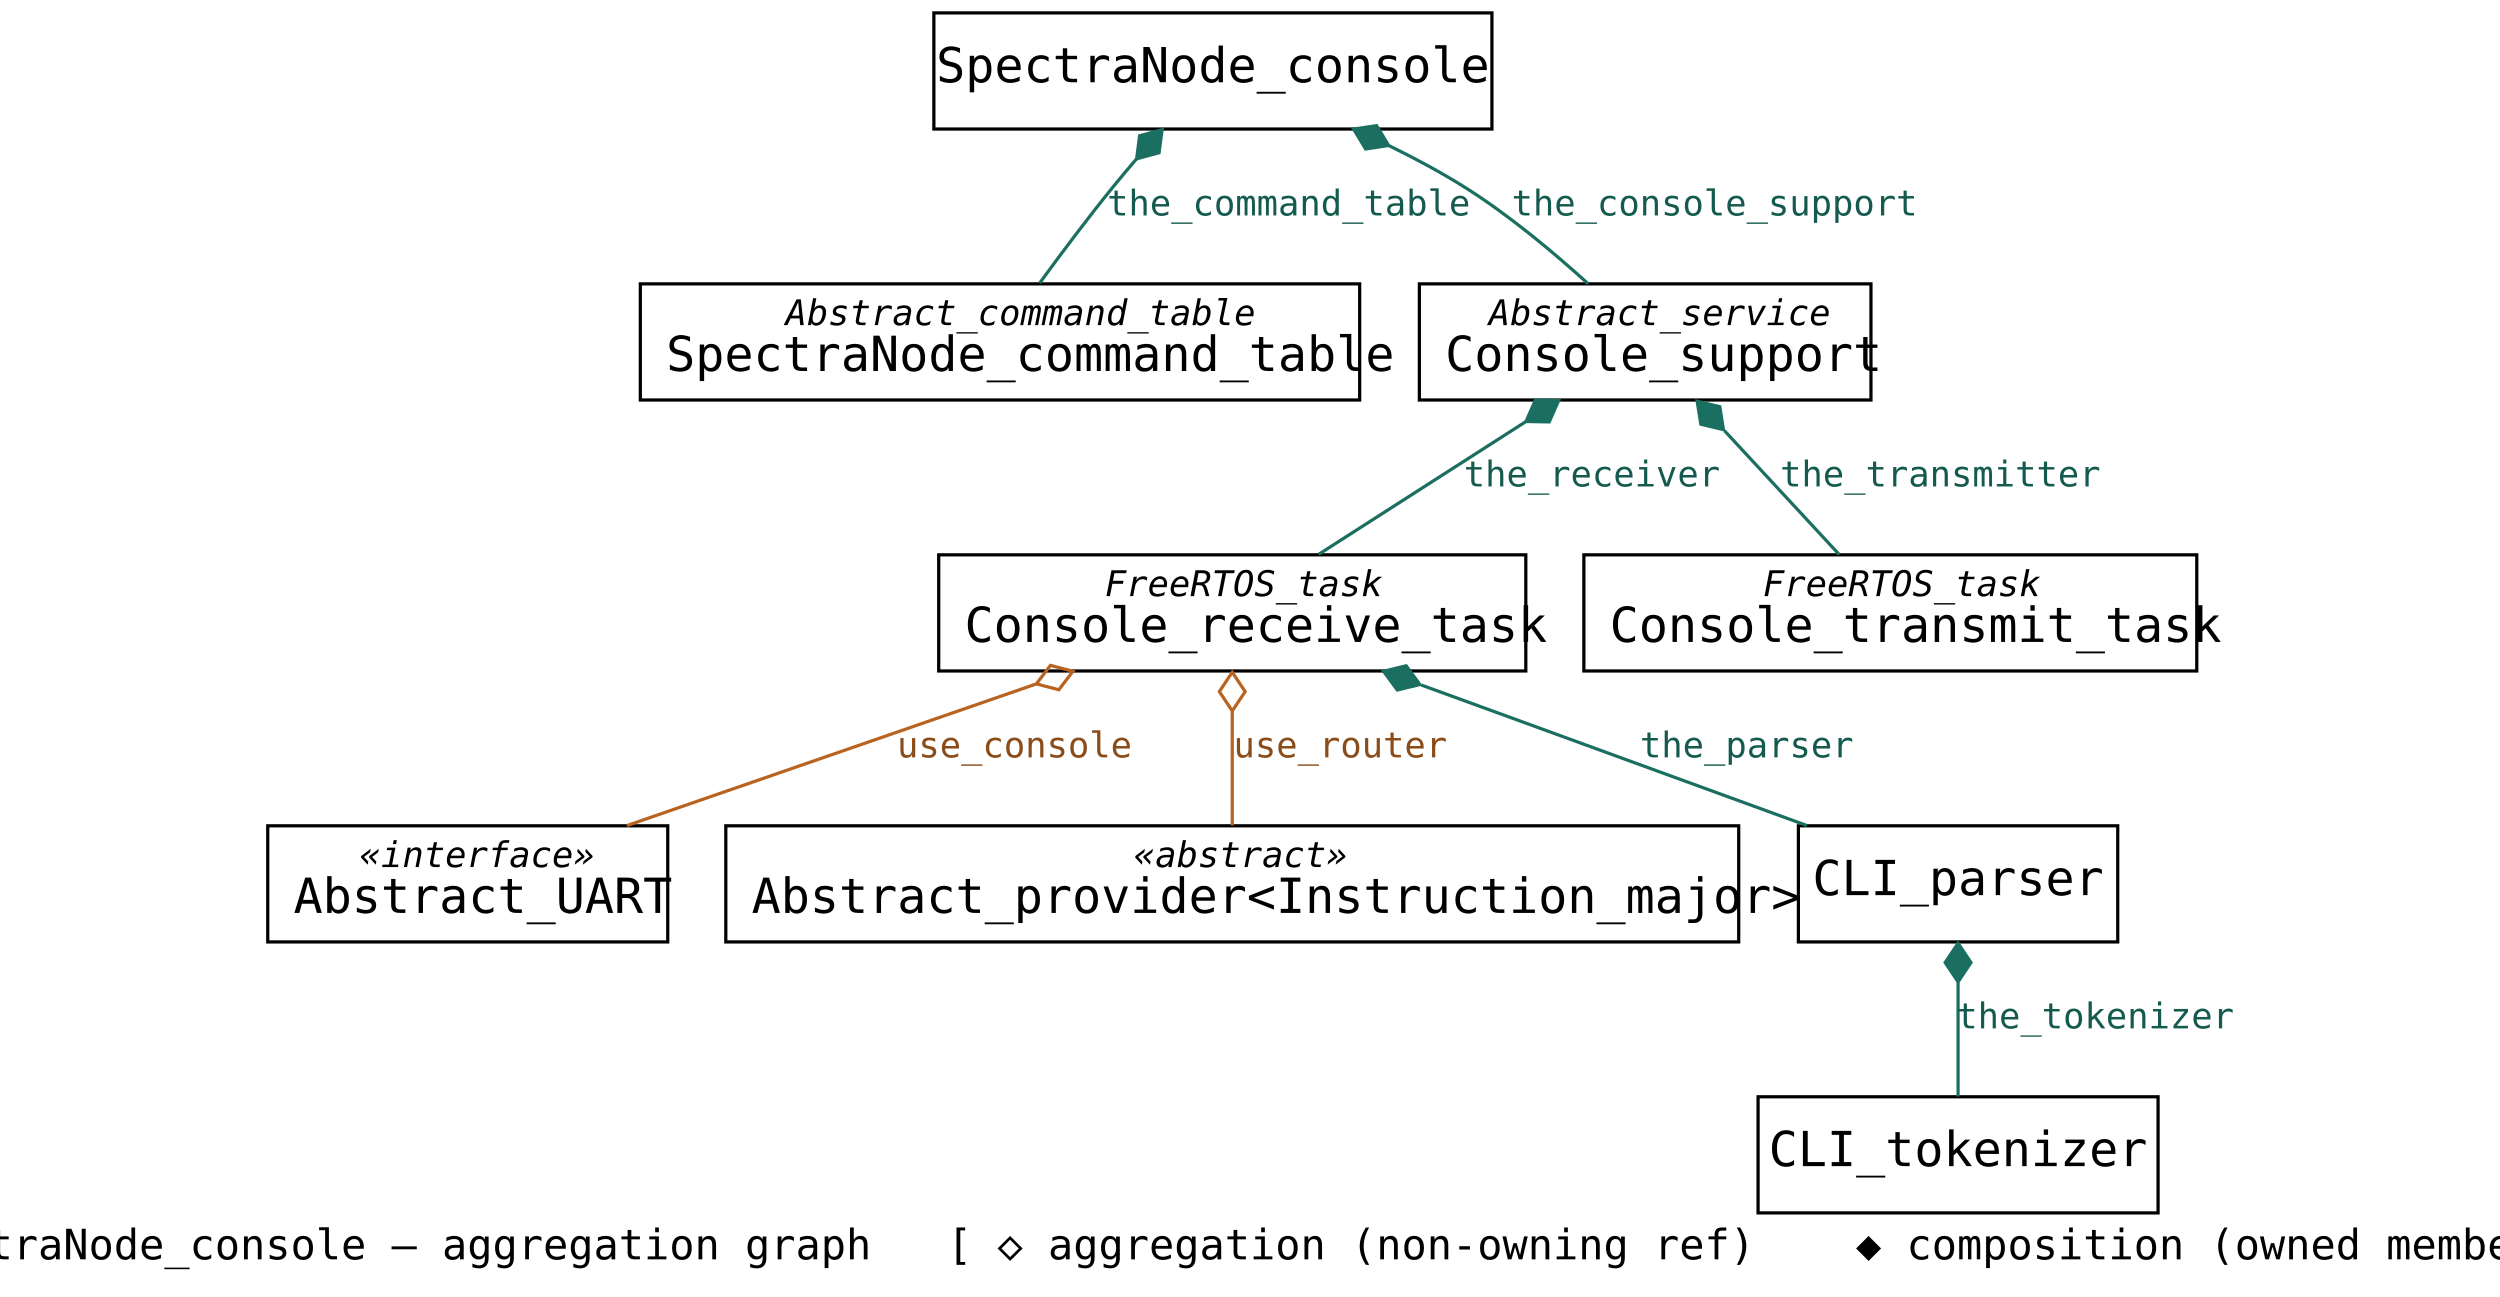
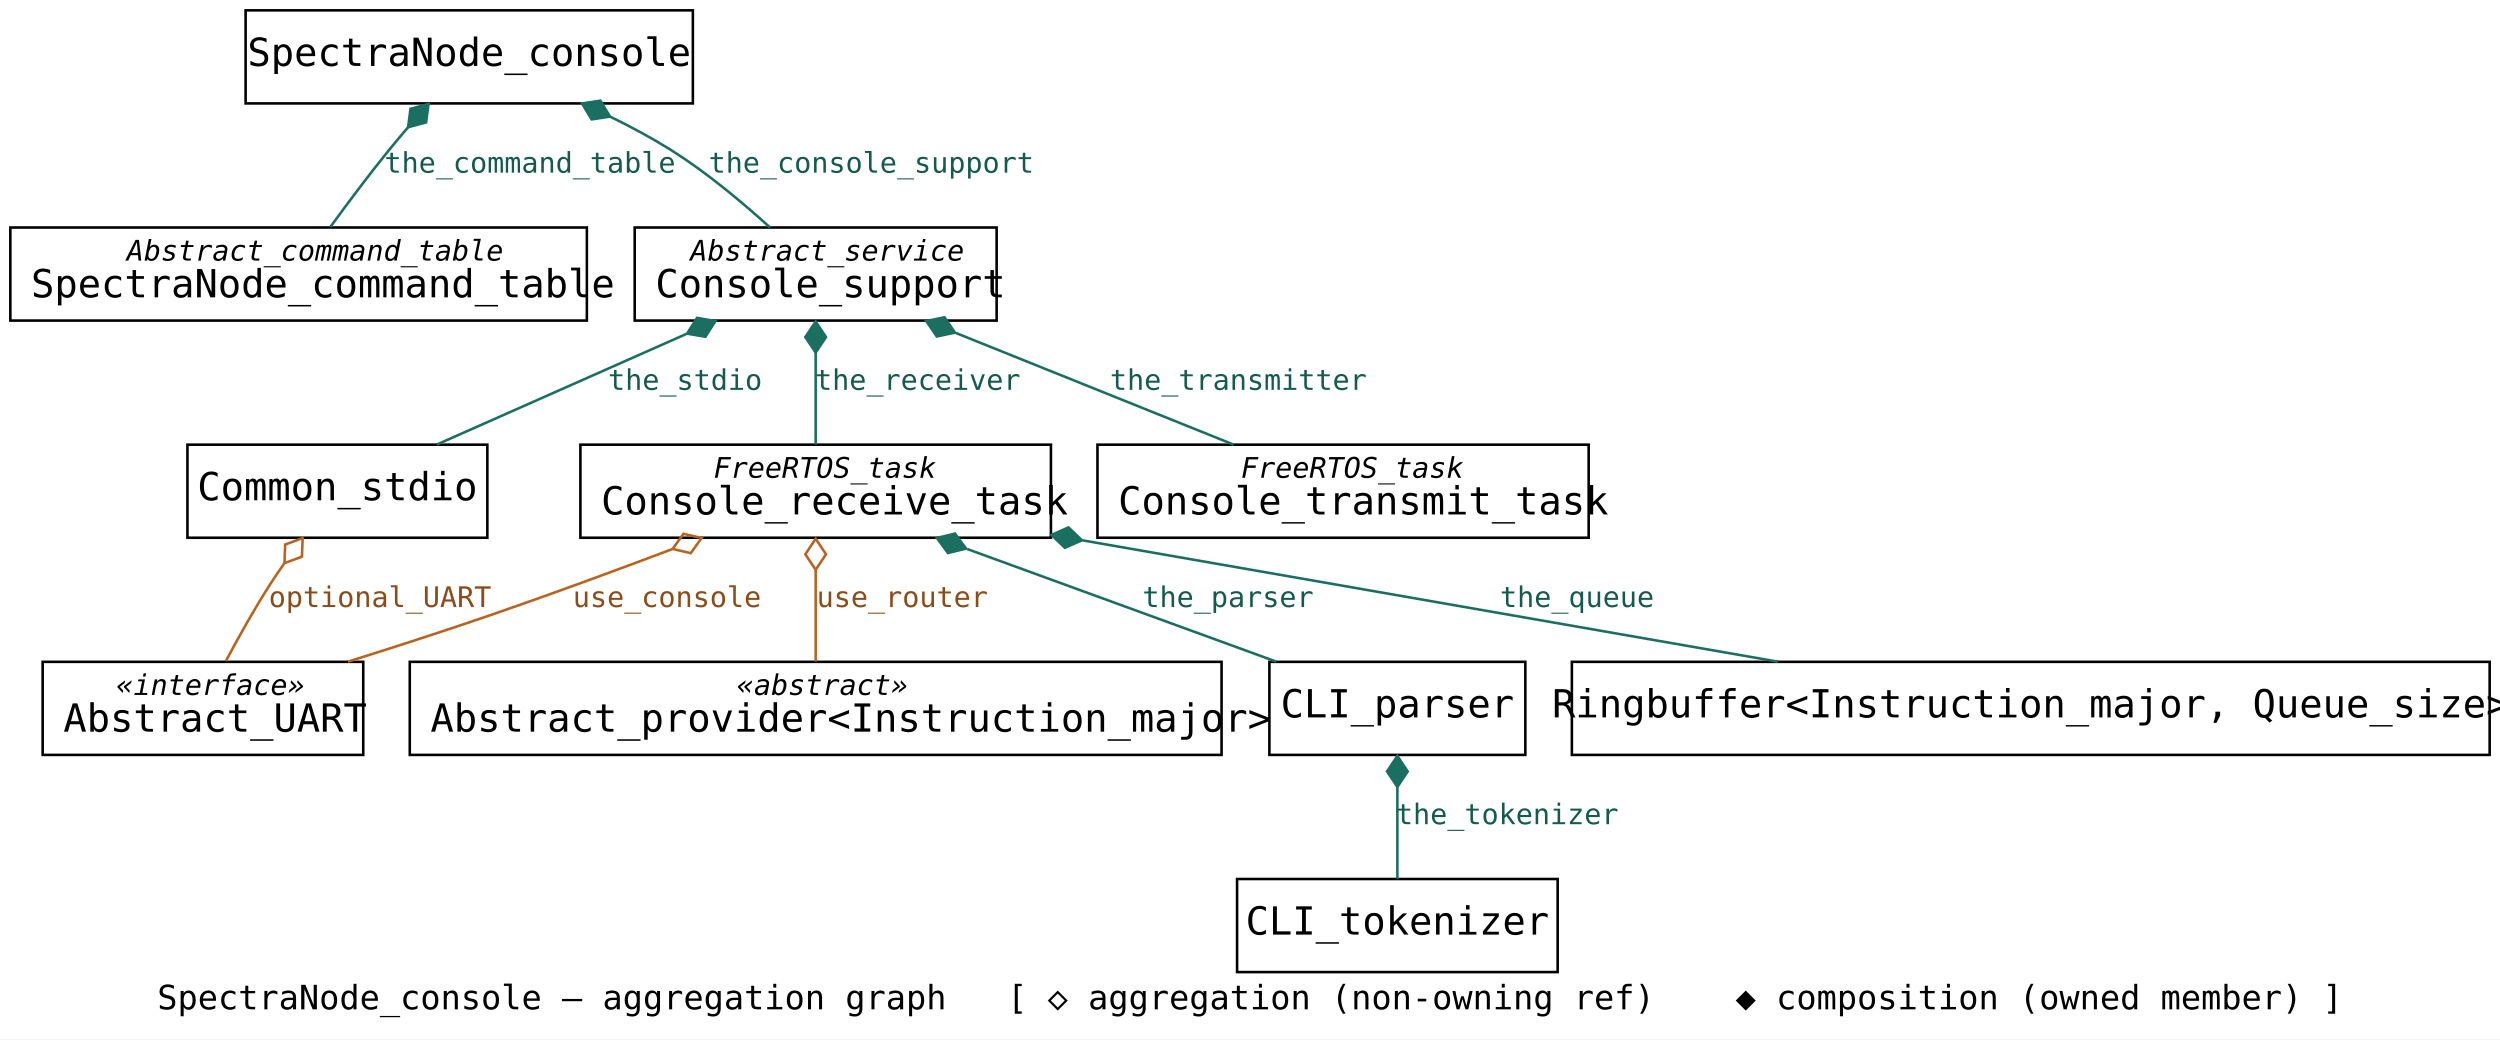
- <svg xmlns="http://www.w3.org/2000/svg" width="775pt" height="402pt" viewBox="0.00 0.00 775.00 402.00">
+ <svg xmlns="http://www.w3.org/2000/svg" width="967pt" height="402pt" viewBox="0.00 0.00 967.00 402.00">
  <g id="graph0" class="graph" transform="scale(1 1) rotate(0) translate(4 398)">
-     <polygon fill="white" stroke="transparent" points="-4,4 -4,-398 771,-398 771,4 -4,4" />
-     <text text-anchor="middle" x="383.5" y="-7.6" font-family="Consolas" font-size="13.00">SpectraNode_console — aggregation graph   [ ◇ aggregation (non-owning ref)    ◆ composition (owned member) ]</text>
+     <polygon fill="white" stroke="transparent" points="-4,4 -4,-398 963,-398 963,4 -4,4" />
+     <text text-anchor="middle" x="479.5" y="-7.6" font-family="Consolas" font-size="13.00">SpectraNode_console — aggregation graph   [ ◇ aggregation (non-owning ref)    ◆ composition (owned member) ]</text>
    <g id="node1" class="node">
-       <polygon fill="none" stroke="black" points="417.5,-310 194.5,-310 194.5,-274 417.5,-274 417.5,-310" />
-       <text text-anchor="start" x="239.5" y="-297.2" font-family="Consolas" font-style="italic" font-size="11.00">Abstract_command_table</text>
-       <text text-anchor="start" x="202.5" y="-283" font-family="Consolas" font-size="15.00">SpectraNode_command_table</text>
+       <polygon fill="none" stroke="black" points="264,-394 91,-394 91,-358 264,-358 264,-394" />
+       <text text-anchor="middle" x="177.5" y="-372.5" font-family="Consolas" font-size="15.00">SpectraNode_console</text>
    </g>
    <g id="node2" class="node">
-       <polygon fill="none" stroke="black" points="458.5,-394 285.5,-394 285.5,-358 458.5,-358 458.5,-394" />
-       <text text-anchor="middle" x="372" y="-372.5" font-family="Consolas" font-size="15.00">SpectraNode_console</text>
+       <polygon fill="none" stroke="black" points="223,-310 0,-310 0,-274 223,-274 223,-310" />
+       <text text-anchor="start" x="45" y="-297.2" font-family="Consolas" font-style="italic" font-size="11.00">Abstract_command_table</text>
+       <text text-anchor="start" x="8" y="-283" font-family="Consolas" font-size="15.00">SpectraNode_command_table</text>
    </g>
    <g id="edge1" class="edge">
-       <path fill="none" stroke="#1b6f60" d="M348.32,-348.74C345.81,-345.82 343.33,-342.87 341,-340 333.17,-330.37 324.86,-319.24 318.29,-310.23" />
-       <polygon fill="#1b6f60" stroke="#1b6f60" points="348.35,-348.77 355.31,-350.66 356.25,-357.8 349.29,-355.92 348.35,-348.77" />
-       <text text-anchor="middle" x="395.5" y="-331.2" font-family="Consolas" font-size="11.00" fill="#155a4e"> the_command_table</text>
+       <path fill="none" stroke="#1b6f60" d="M153.82,-348.74C151.31,-345.82 148.83,-342.87 146.5,-340 138.67,-330.37 130.36,-319.24 123.79,-310.23" />
+       <polygon fill="#1b6f60" stroke="#1b6f60" points="153.85,-348.77 160.81,-350.66 161.75,-357.8 154.79,-355.92 153.85,-348.77" />
+       <text text-anchor="middle" x="201" y="-331.2" font-family="Consolas" font-size="11.00" fill="#155a4e"> the_command_table</text>
    </g>
    <g id="node3" class="node">
-       <polygon fill="none" stroke="black" points="576,-310 436,-310 436,-274 576,-274 576,-310" />
-       <text text-anchor="start" x="457.5" y="-297.2" font-family="Consolas" font-style="italic" font-size="11.00">Abstract_service</text>
-       <text text-anchor="start" x="444" y="-283" font-family="Consolas" font-size="15.00">Console_support</text>
+       <polygon fill="none" stroke="black" points="381.5,-310 241.5,-310 241.5,-274 381.5,-274 381.5,-310" />
+       <text text-anchor="start" x="263" y="-297.2" font-family="Consolas" font-style="italic" font-size="11.00">Abstract_service</text>
+       <text text-anchor="start" x="249.5" y="-283" font-family="Consolas" font-size="15.00">Console_support</text>
    </g>
    <g id="edge2" class="edge">
-       <path fill="none" stroke="#1b6f60" d="M426.53,-352.87C434.59,-348.94 442.65,-344.61 450,-340 463.76,-331.37 477.76,-319.62 488.32,-310.03" />
-       <polygon fill="#1b6f60" stroke="#1b6f60" points="426.47,-352.9 422.74,-359.06 415.61,-357.98 419.34,-351.82 426.47,-352.9" />
-       <text text-anchor="middle" x="527.5" y="-331.2" font-family="Consolas" font-size="11.00" fill="#155a4e"> the_console_support</text>
+       <path fill="none" stroke="#1b6f60" d="M232.03,-352.87C240.09,-348.94 248.15,-344.61 255.5,-340 269.26,-331.37 283.26,-319.62 293.82,-310.03" />
+       <polygon fill="#1b6f60" stroke="#1b6f60" points="231.97,-352.9 228.24,-359.06 221.11,-357.98 224.84,-351.82 231.97,-352.9" />
+       <text text-anchor="middle" x="333" y="-331.2" font-family="Consolas" font-size="11.00" fill="#155a4e"> the_console_support</text>
    </g>
    <g id="node4" class="node">
-       <polygon fill="none" stroke="black" points="469,-226 287,-226 287,-190 469,-190 469,-226" />
-       <text text-anchor="start" x="338.5" y="-213.2" font-family="Consolas" font-style="italic" font-size="11.00">FreeRTOS_task</text>
-       <text text-anchor="start" x="295" y="-199" font-family="Consolas" font-size="15.00">Console_receive_task</text>
+       <polygon fill="none" stroke="black" points="184.5,-226 68.5,-226 68.5,-190 184.5,-190 184.5,-226" />
+       <text text-anchor="middle" x="126.5" y="-204.5" font-family="Consolas" font-size="15.00">Common_stdio</text>
    </g>
    <g id="edge3" class="edge">
-       <path fill="none" stroke="#1b6f60" d="M468.91,-267.24C448.41,-254.1 423.39,-238.08 404.8,-226.17" />
-       <polygon fill="#1b6f60" stroke="#1b6f60" points="469.06,-267.34 476.27,-267.21 479.17,-273.81 471.96,-273.94 469.06,-267.34" />
-       <text text-anchor="middle" x="489.5" y="-247.2" font-family="Consolas" font-size="11.00" fill="#155a4e"> the_receiver</text>
+       <path fill="none" stroke="#1b6f60" d="M261.49,-268.84C231.11,-255.37 192.92,-238.44 164.91,-226.03" />
+       <polygon fill="#1b6f60" stroke="#1b6f60" points="261.75,-268.95 268.85,-267.72 272.72,-273.81 265.61,-275.04 261.75,-268.95" />
+       <text text-anchor="middle" x="261" y="-247.2" font-family="Consolas" font-size="11.00" fill="#155a4e"> the_stdio</text>
    </g>
    <g id="node5" class="node">
-       <polygon fill="none" stroke="black" points="677,-226 487,-226 487,-190 677,-190 677,-226" />
-       <text text-anchor="start" x="542.5" y="-213.2" font-family="Consolas" font-style="italic" font-size="11.00">FreeRTOS_task</text>
-       <text text-anchor="start" x="495" y="-199" font-family="Consolas" font-size="15.00">Console_transmit_task</text>
+       <polygon fill="none" stroke="black" points="402.5,-226 220.5,-226 220.5,-190 402.5,-190 402.5,-226" />
+       <text text-anchor="start" x="272" y="-213.2" font-family="Consolas" font-style="italic" font-size="11.00">FreeRTOS_task</text>
+       <text text-anchor="start" x="228.5" y="-199" font-family="Consolas" font-size="15.00">Console_receive_task</text>
    </g>
    <g id="edge4" class="edge">
-       <path fill="none" stroke="#1b6f60" d="M530.58,-264.48C542.26,-251.88 555.88,-237.18 566.17,-226.08" />
-       <polygon fill="#1b6f60" stroke="#1b6f60" points="530.27,-264.81 529.13,-271.93 522.12,-273.61 523.26,-266.49 530.27,-264.81" />
-       <text text-anchor="middle" x="597.5" y="-247.2" font-family="Consolas" font-size="11.00" fill="#155a4e"> the_transmitter</text>
+       <path fill="none" stroke="#1b6f60" d="M311.5,-261.48C311.5,-249.59 311.5,-236.31 311.5,-226.08" />
+       <polygon fill="#1b6f60" stroke="#1b6f60" points="311.5,-261.61 315.5,-267.61 311.5,-273.61 307.5,-267.61 311.5,-261.61" />
+       <text text-anchor="middle" x="351" y="-247.2" font-family="Consolas" font-size="11.00" fill="#155a4e"> the_receiver</text>
    </g>
    <g id="node6" class="node">
-       <polygon fill="none" stroke="black" points="203,-142 79,-142 79,-106 203,-106 203,-142" />
-       <text text-anchor="start" x="107.5" y="-129.2" font-family="Consolas" font-style="italic" font-size="11.00">«interface»</text>
-       <text text-anchor="start" x="87" y="-115" font-family="Consolas" font-size="15.00">Abstract_UART</text>
+       <polygon fill="none" stroke="black" points="610.5,-226 420.5,-226 420.5,-190 610.5,-190 610.5,-226" />
+       <text text-anchor="start" x="476" y="-213.2" font-family="Consolas" font-style="italic" font-size="11.00">FreeRTOS_task</text>
+       <text text-anchor="start" x="428.5" y="-199" font-family="Consolas" font-size="15.00">Console_transmit_task</text>
    </g>
    <g id="edge5" class="edge">
-       <path fill="none" stroke="#b8631f" d="M317.04,-185.91C277.69,-172.29 227.15,-154.81 190.33,-142.07" />
-       <polygon fill="none" stroke="#b8631f" points="317.27,-185.99 324.24,-184.17 328.61,-189.91 321.63,-191.73 317.27,-185.99" />
-       <text text-anchor="middle" x="310.5" y="-163.2" font-family="Consolas" font-size="11.00" fill="#8a4c18"> use_console</text>
+       <path fill="none" stroke="#1b6f60" d="M365.76,-269.19C399.4,-255.67 441.99,-238.55 473.14,-226.03" />
+       <polygon fill="#1b6f60" stroke="#1b6f60" points="365.4,-269.33 361.32,-275.28 354.27,-273.81 358.34,-267.86 365.4,-269.33" />
+       <text text-anchor="middle" x="475" y="-247.2" font-family="Consolas" font-size="11.00" fill="#155a4e"> the_transmitter</text>
    </g>
    <g id="node7" class="node">
-       <polygon fill="none" stroke="black" points="535,-142 221,-142 221,-106 535,-106 535,-142" />
-       <text text-anchor="start" x="347.5" y="-129.2" font-family="Consolas" font-style="italic" font-size="11.00">«abstract»</text>
-       <text text-anchor="start" x="229" y="-115" font-family="Consolas" font-size="15.00">Abstract_provider&lt;Instruction_major&gt;</text>
+       <polygon fill="none" stroke="black" points="136.5,-142 12.5,-142 12.5,-106 136.5,-106 136.5,-142" />
+       <text text-anchor="start" x="41" y="-129.2" font-family="Consolas" font-style="italic" font-size="11.00">«interface»</text>
+       <text text-anchor="start" x="20.5" y="-115" font-family="Consolas" font-size="15.00">Abstract_UART</text>
+     </g>
+     <g id="edge9" class="edge">
+       <path fill="none" stroke="#b8631f" d="M105.86,-179.95C104,-177.3 102.19,-174.62 100.5,-172 94.34,-162.44 88.15,-151.31 83.35,-142.29" />
+       <polygon fill="none" stroke="#b8631f" points="106.02,-180.17 112.78,-182.67 113.07,-189.88 106.31,-187.37 106.02,-180.17" />
+       <text text-anchor="middle" x="143" y="-163.2" font-family="Consolas" font-size="11.00" fill="#8a4c18"> optional_UART</text>
+     </g>
+     <g id="edge10" class="edge">
+       <path fill="none" stroke="#b8631f" d="M255.97,-185.58C234.1,-177.33 208.71,-167.98 185.5,-160 167.73,-153.89 148.22,-147.6 130.58,-142.07" />
+       <polygon fill="none" stroke="#b8631f" points="256.16,-185.66 263.19,-184.04 267.38,-189.91 260.36,-191.52 256.16,-185.66" />
+       <text text-anchor="middle" x="254" y="-163.2" font-family="Consolas" font-size="11.00" fill="#8a4c18"> use_console</text>
+     </g>
+     <g id="node8" class="node">
+       <polygon fill="none" stroke="black" points="468.5,-142 154.5,-142 154.5,-106 468.5,-106 468.5,-142" />
+       <text text-anchor="start" x="281" y="-129.2" font-family="Consolas" font-style="italic" font-size="11.00">«abstract»</text>
+       <text text-anchor="start" x="162.5" y="-115" font-family="Consolas" font-size="15.00">Abstract_provider&lt;Instruction_major&gt;</text>
+     </g>
+     <g id="edge11" class="edge">
+       <path fill="none" stroke="#b8631f" d="M311.5,-177.48C311.5,-165.59 311.5,-152.31 311.5,-142.08" />
+       <polygon fill="none" stroke="#b8631f" points="311.5,-177.61 315.5,-183.61 311.5,-189.61 307.5,-183.61 311.5,-177.61" />
+       <text text-anchor="middle" x="345" y="-163.2" font-family="Consolas" font-size="11.00" fill="#8a4c18"> use_router</text>
+     </g>
+     <g id="node9" class="node">
+       <polygon fill="none" stroke="black" points="586,-142 487,-142 487,-106 586,-106 586,-142" />
+       <text text-anchor="middle" x="536.5" y="-120.5" font-family="Consolas" font-size="15.00">CLI_parser</text>
    </g>
    <g id="edge6" class="edge">
-       <path fill="none" stroke="#b8631f" d="M378,-177.48C378,-165.59 378,-152.31 378,-142.08" />
-       <polygon fill="none" stroke="#b8631f" points="378,-177.61 382,-183.61 378,-189.61 374,-183.61 378,-177.61" />
-       <text text-anchor="middle" x="411.5" y="-163.2" font-family="Consolas" font-size="11.00" fill="#8a4c18"> use_router</text>
+       <path fill="none" stroke="#1b6f60" d="M370.1,-185.64C407.35,-172.07 454.93,-154.73 489.67,-142.07" />
+       <polygon fill="#1b6f60" stroke="#1b6f60" points="369.67,-185.8 365.4,-191.61 358.39,-189.91 362.66,-184.1 369.67,-185.8" />
+       <text text-anchor="middle" x="471" y="-163.2" font-family="Consolas" font-size="11.00" fill="#155a4e"> the_parser</text>
    </g>
-     <g id="node8" class="node">
-       <polygon fill="none" stroke="black" points="652.5,-142 553.5,-142 553.5,-106 652.5,-106 652.5,-142" />
-       <text text-anchor="middle" x="603" y="-120.5" font-family="Consolas" font-size="15.00">CLI_parser</text>
+     <g id="node10" class="node">
+       <polygon fill="none" stroke="black" points="959,-142 604,-142 604,-106 959,-106 959,-142" />
+       <text text-anchor="middle" x="781.5" y="-120.5" font-family="Consolas" font-size="15.00">Ringbuffer&lt;Instruction_major, Queue_size&gt;</text>
    </g>
    <g id="edge7" class="edge">
-       <path fill="none" stroke="#1b6f60" d="M436.6,-185.64C473.85,-172.07 521.43,-154.73 556.17,-142.07" />
-       <polygon fill="#1b6f60" stroke="#1b6f60" points="436.17,-185.8 431.9,-191.61 424.89,-189.91 429.16,-184.1 436.17,-185.8" />
-       <text text-anchor="middle" x="537.5" y="-163.2" font-family="Consolas" font-size="11.00" fill="#155a4e"> the_parser</text>
+       <path fill="none" stroke="#1b6f60" d="M414.76,-188.98C494.83,-175.02 605.04,-155.79 683.69,-142.06" />
+       <polygon fill="#1b6f60" stroke="#1b6f60" points="414.5,-189.03 409.28,-194 402.68,-191.09 407.9,-186.12 414.5,-189.03" />
+       <text text-anchor="middle" x="606" y="-163.2" font-family="Consolas" font-size="11.00" fill="#155a4e"> the_queue</text>
    </g>
-     <g id="node9" class="node">
-       <polygon fill="none" stroke="black" points="665,-58 541,-58 541,-22 665,-22 665,-58" />
-       <text text-anchor="middle" x="603" y="-36.5" font-family="Consolas" font-size="15.00">CLI_tokenizer</text>
+     <g id="node11" class="node">
+       <polygon fill="none" stroke="black" points="598.5,-58 474.5,-58 474.5,-22 598.5,-22 598.5,-58" />
+       <text text-anchor="middle" x="536.5" y="-36.5" font-family="Consolas" font-size="15.00">CLI_tokenizer</text>
    </g>
    <g id="edge8" class="edge">
-       <path fill="none" stroke="#1b6f60" d="M603,-93.48C603,-81.59 603,-68.31 603,-58.08" />
-       <polygon fill="#1b6f60" stroke="#1b6f60" points="603,-93.61 607,-99.61 603,-105.61 599,-99.61 603,-93.61" />
-       <text text-anchor="middle" x="645.5" y="-79.2" font-family="Consolas" font-size="11.00" fill="#155a4e"> the_tokenizer</text>
+       <path fill="none" stroke="#1b6f60" d="M536.5,-93.48C536.5,-81.59 536.5,-68.31 536.5,-58.08" />
+       <polygon fill="#1b6f60" stroke="#1b6f60" points="536.5,-93.61 540.5,-99.61 536.5,-105.61 532.5,-99.61 536.5,-93.61" />
+       <text text-anchor="middle" x="579" y="-79.2" font-family="Consolas" font-size="11.00" fill="#155a4e"> the_tokenizer</text>
    </g>
  </g>
</svg>
